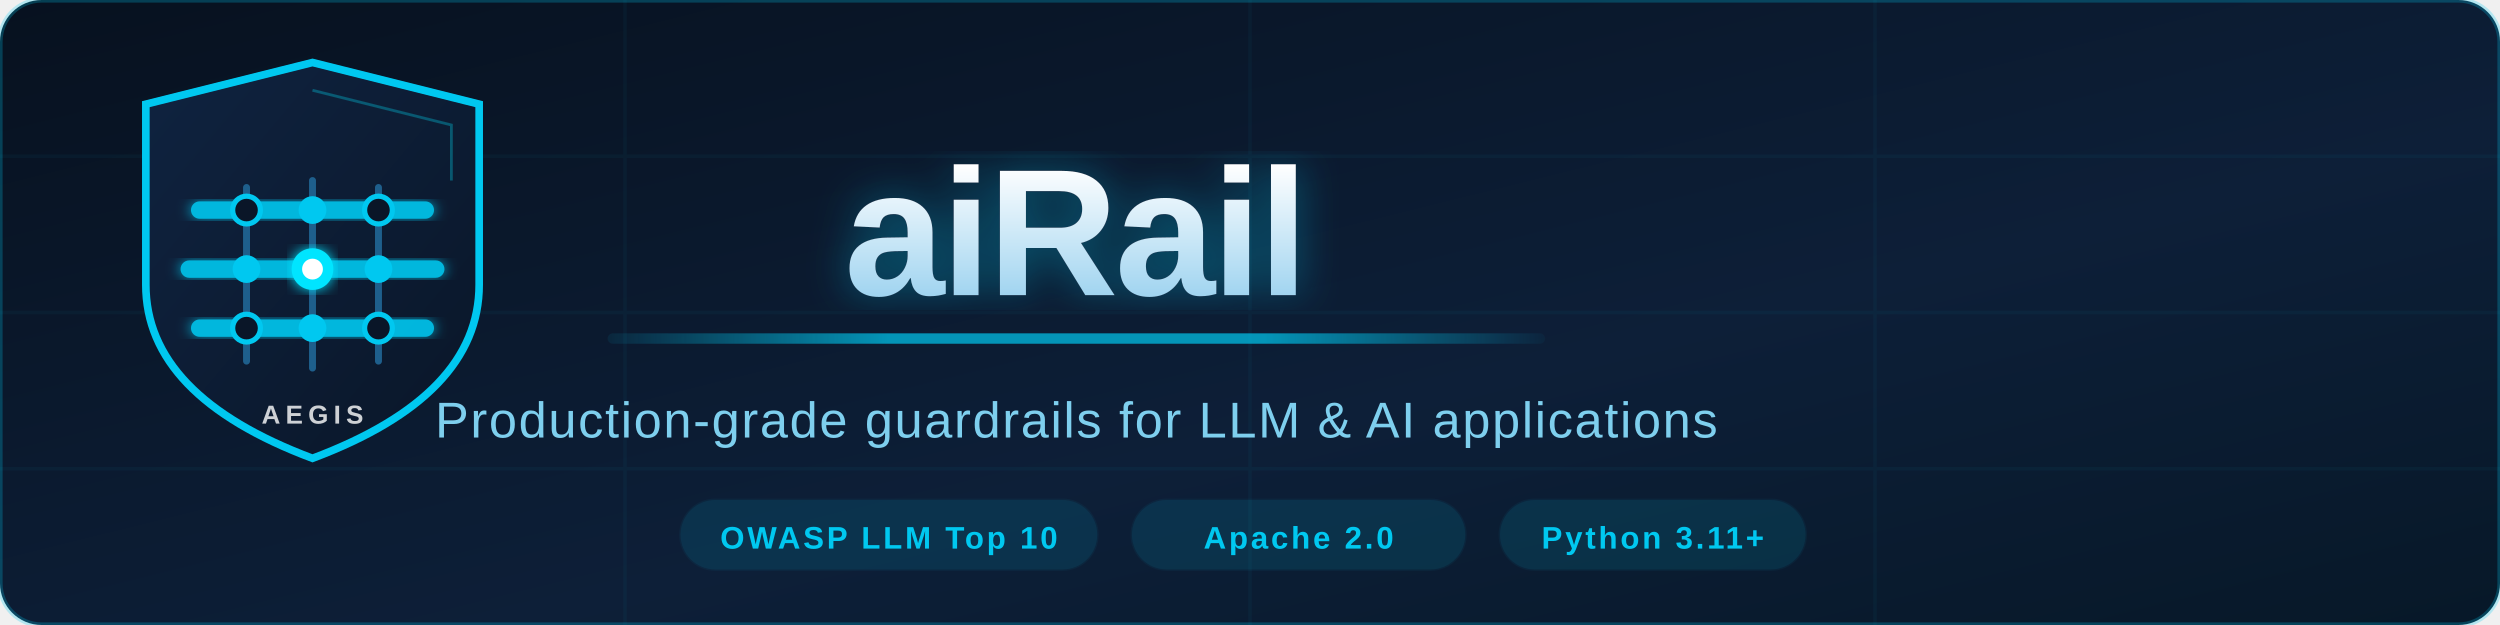
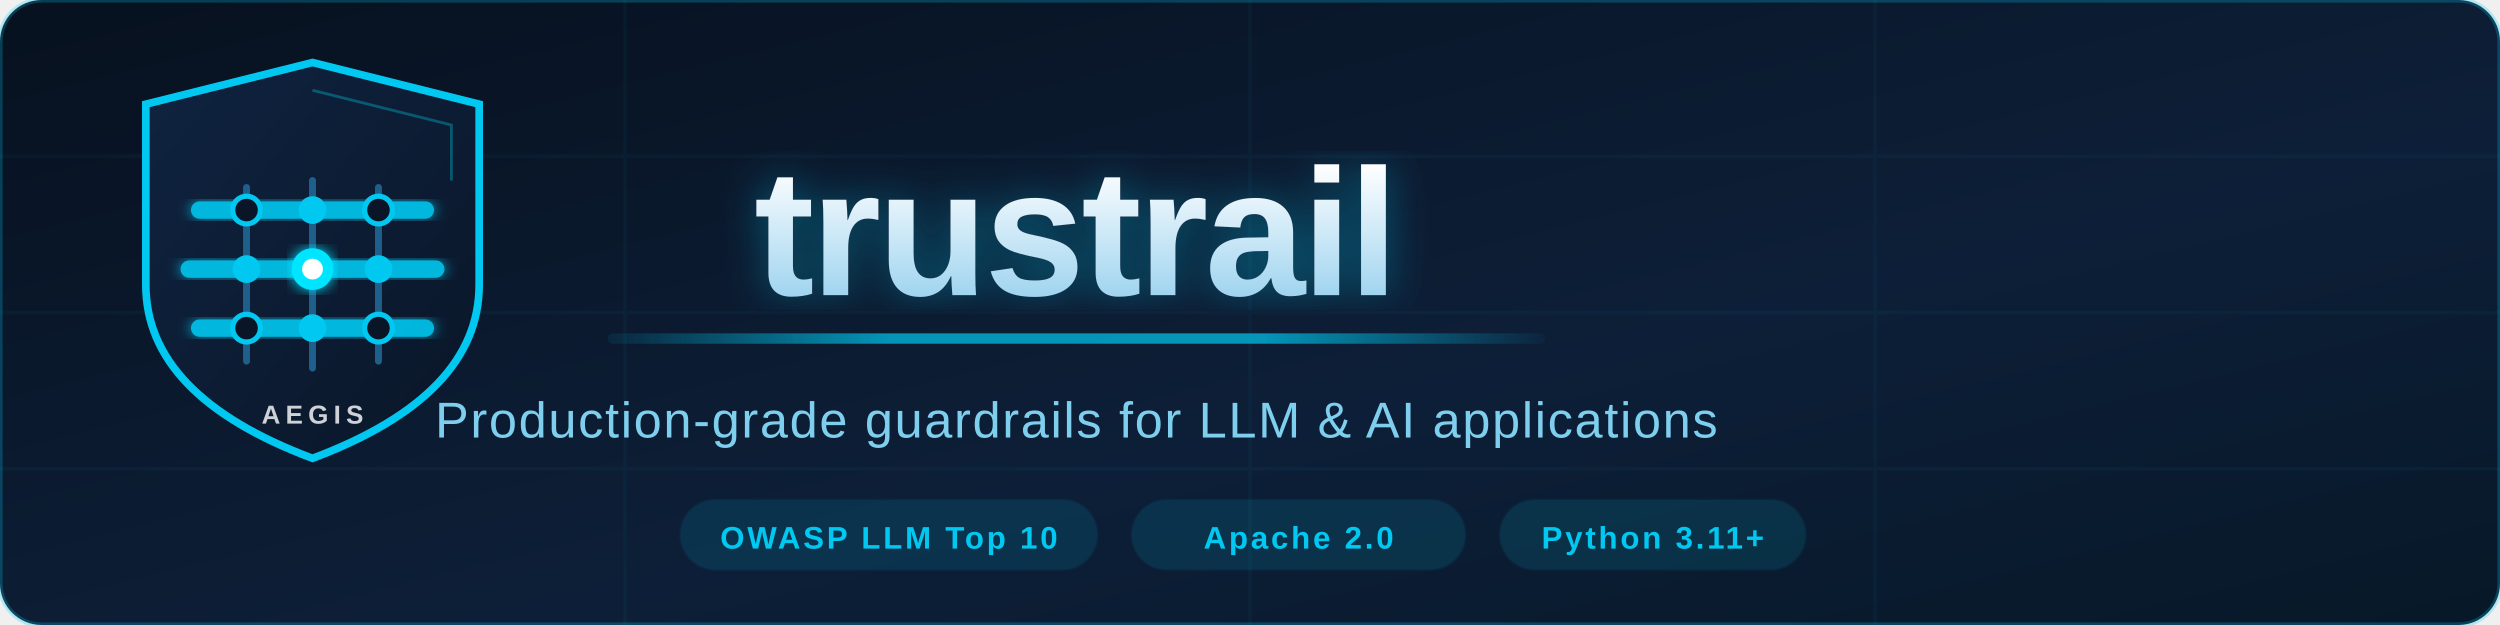
- <svg xmlns="http://www.w3.org/2000/svg" viewBox="0 0 720 180" width="720" height="180" role="img" aria-label="aiRail banner">
+ <svg xmlns="http://www.w3.org/2000/svg" viewBox="0 0 720 180" width="720" height="180" role="img" aria-label="trustrail banner">
  <defs>
    <linearGradient id="bgGrad" x1="0%" y1="0%" x2="100%" y2="100%">
      <stop offset="0%" style="stop-color:#07111f;stop-opacity:1" />
      <stop offset="60%" style="stop-color:#0d1f38;stop-opacity:1" />
      <stop offset="100%" style="stop-color:#071828;stop-opacity:1" />
    </linearGradient>
    <linearGradient id="railGrad" x1="0%" y1="0%" x2="100%" y2="0%">
      <stop offset="0%" style="stop-color:#00c8f0;stop-opacity:0.1" />
      <stop offset="30%" style="stop-color:#00c8f0;stop-opacity:1" />
      <stop offset="70%" style="stop-color:#00c8f0;stop-opacity:1" />
      <stop offset="100%" style="stop-color:#00c8f0;stop-opacity:0.05" />
    </linearGradient>
    <linearGradient id="shieldBannerGrad" x1="0%" y1="0%" x2="100%" y2="100%">
      <stop offset="0%" style="stop-color:#0f2340;stop-opacity:1" />
      <stop offset="100%" style="stop-color:#0a1628;stop-opacity:1" />
    </linearGradient>
    <linearGradient id="textGrad" x1="0%" y1="0%" x2="0%" y2="100%">
      <stop offset="0%" style="stop-color:#ffffff;stop-opacity:1" />
      <stop offset="100%" style="stop-color:#a0d4f0;stop-opacity:1" />
    </linearGradient>
    <filter id="glow2">
      <feGaussianBlur stdDeviation="2" result="blur" />
      <feMerge>
        <feMergeNode in="blur" />
        <feMergeNode in="SourceGraphic" />
      </feMerge>
    </filter>
    <filter id="textShadow">
      <feDropShadow dx="0" dy="0" stdDeviation="6" flood-color="#00c8f0" flood-opacity="0.4" />
    </filter>
  </defs>
  <rect width="720" height="180" fill="url(#bgGrad)" rx="12" />
  <g opacity="0.04" stroke="#00c8f0" stroke-width="1">
    <line x1="0" y1="45" x2="720" y2="45" />
    <line x1="0" y1="90" x2="720" y2="90" />
    <line x1="0" y1="135" x2="720" y2="135" />
    <line x1="180" y1="0" x2="180" y2="180" />
    <line x1="360" y1="0" x2="360" y2="180" />
    <line x1="540" y1="0" x2="540" y2="180" />
  </g>
  <line x1="0" y1="62" x2="85" y2="62" stroke="url(#railGrad)" stroke-width="2.5" opacity="0.3" />
  <line x1="0" y1="90" x2="85" y2="90" stroke="url(#railGrad)" stroke-width="2.5" opacity="0.3" />
  <line x1="0" y1="118" x2="85" y2="118" stroke="url(#railGrad)" stroke-width="2.5" opacity="0.3" />
  <line x1="635" y1="62" x2="720" y2="62" stroke="url(#railGrad)" stroke-width="2.5" opacity="0.3" />
  <line x1="635" y1="90" x2="720" y2="90" stroke="url(#railGrad)" stroke-width="2.5" opacity="0.3" />
  <line x1="635" y1="118" x2="720" y2="118" stroke="url(#railGrad)" stroke-width="2.5" opacity="0.3" />
  <path d="M 90,18 L 138,30 L 138,82 Q 138,114 90,132 Q 42,114 42,82 L 42,30 Z" fill="url(#shieldBannerGrad)" stroke="#00c8f0" stroke-width="2.2" />
  <path d="M 90,26 L 130,36 L 130,52" fill="none" stroke="#00e5ff" stroke-width="0.8" opacity="0.3" />
  <line x1="71" y1="54" x2="71" y2="104" stroke="#1e5f8c" stroke-width="2" stroke-linecap="round" />
  <line x1="90" y1="52" x2="90" y2="106" stroke="#1e5f8c" stroke-width="2" stroke-linecap="round" />
  <line x1="109" y1="54" x2="109" y2="104" stroke="#1e5f8c" stroke-width="2" stroke-linecap="round" />
  <rect x="55" y="58" width="70" height="5" rx="2.5" fill="#00c8f0" filter="url(#glow2)" opacity="0.9" />
  <rect x="52" y="75" width="76" height="5" rx="2.5" fill="#00c8f0" filter="url(#glow2)" opacity="0.9" />
  <rect x="55" y="92" width="70" height="5" rx="2.5" fill="#00c8f0" filter="url(#glow2)" opacity="0.9" />
  <circle cx="71" cy="60.5" r="4" fill="#0a1628" stroke="#00c8f0" stroke-width="1.5" />
  <circle cx="90" cy="60.5" r="4" fill="#00c8f0" />
  <circle cx="109" cy="60.5" r="4" fill="#0a1628" stroke="#00c8f0" stroke-width="1.5" />
  <circle cx="71" cy="77.5" r="4" fill="#00c8f0" />
  <circle cx="90" cy="77.5" r="6" fill="#00e5ff" filter="url(#glow2)" />
  <circle cx="90" cy="77.5" r="3" fill="#ffffff" />
  <circle cx="109" cy="77.5" r="4" fill="#00c8f0" />
  <circle cx="71" cy="94.5" r="4" fill="#0a1628" stroke="#00c8f0" stroke-width="1.5" />
  <circle cx="90" cy="94.5" r="4" fill="#00c8f0" />
  <circle cx="109" cy="94.5" r="4" fill="#0a1628" stroke="#00c8f0" stroke-width="1.5" />
  <text x="90" y="122" font-family="'Segoe UI', Arial, sans-serif" font-size="7.5" font-weight="700" fill="#ffffff" text-anchor="middle" letter-spacing="1.5" opacity="0.8">AEGIS</text>
-   <text x="310" y="85" font-family="'Segoe UI', 'Helvetica Neue', Arial, sans-serif" font-size="52" font-weight="800" fill="url(#textGrad)" text-anchor="middle" letter-spacing="-1" filter="url(#textShadow)">aiRail</text>
+   <text x="310" y="85" font-family="'Segoe UI', 'Helvetica Neue', Arial, sans-serif" font-size="52" font-weight="800" fill="url(#textGrad)" text-anchor="middle" letter-spacing="-1" filter="url(#textShadow)">trustrail</text>
  <rect x="175" y="96" width="270" height="3" rx="1.5" fill="url(#railGrad)" opacity="0.7" />
  <text x="310" y="126" font-family="'Segoe UI', 'Helvetica Neue', Arial, sans-serif" font-size="14.5" font-weight="400" fill="#7ecfee" text-anchor="middle" letter-spacing="0.5">
    Production-grade guardrails for LLM &amp; AI applications
  </text>
  <rect x="196" y="144" width="120" height="20" rx="10" fill="#00c8f0" opacity="0.12" stroke="#00c8f0" stroke-width="0.8" stroke-opacity="0.4" />
  <text x="256" y="158" font-family="'Segoe UI', Arial, sans-serif" font-size="9" font-weight="600" fill="#00c8f0" text-anchor="middle" letter-spacing="0.8">OWASP LLM Top 10</text>
  <rect x="326" y="144" width="96" height="20" rx="10" fill="#00c8f0" opacity="0.12" stroke="#00c8f0" stroke-width="0.8" stroke-opacity="0.4" />
  <text x="374" y="158" font-family="'Segoe UI', Arial, sans-serif" font-size="9" font-weight="600" fill="#00c8f0" text-anchor="middle" letter-spacing="0.8">Apache 2.0</text>
  <rect x="432" y="144" width="88" height="20" rx="10" fill="#00c8f0" opacity="0.12" stroke="#00c8f0" stroke-width="0.8" stroke-opacity="0.4" />
  <text x="476" y="158" font-family="'Segoe UI', Arial, sans-serif" font-size="9" font-weight="600" fill="#00c8f0" text-anchor="middle" letter-spacing="0.8">Python 3.11+</text>
  <rect width="720" height="180" fill="none" stroke="#00c8f0" stroke-width="1.5" rx="12" opacity="0.25" />
</svg>
